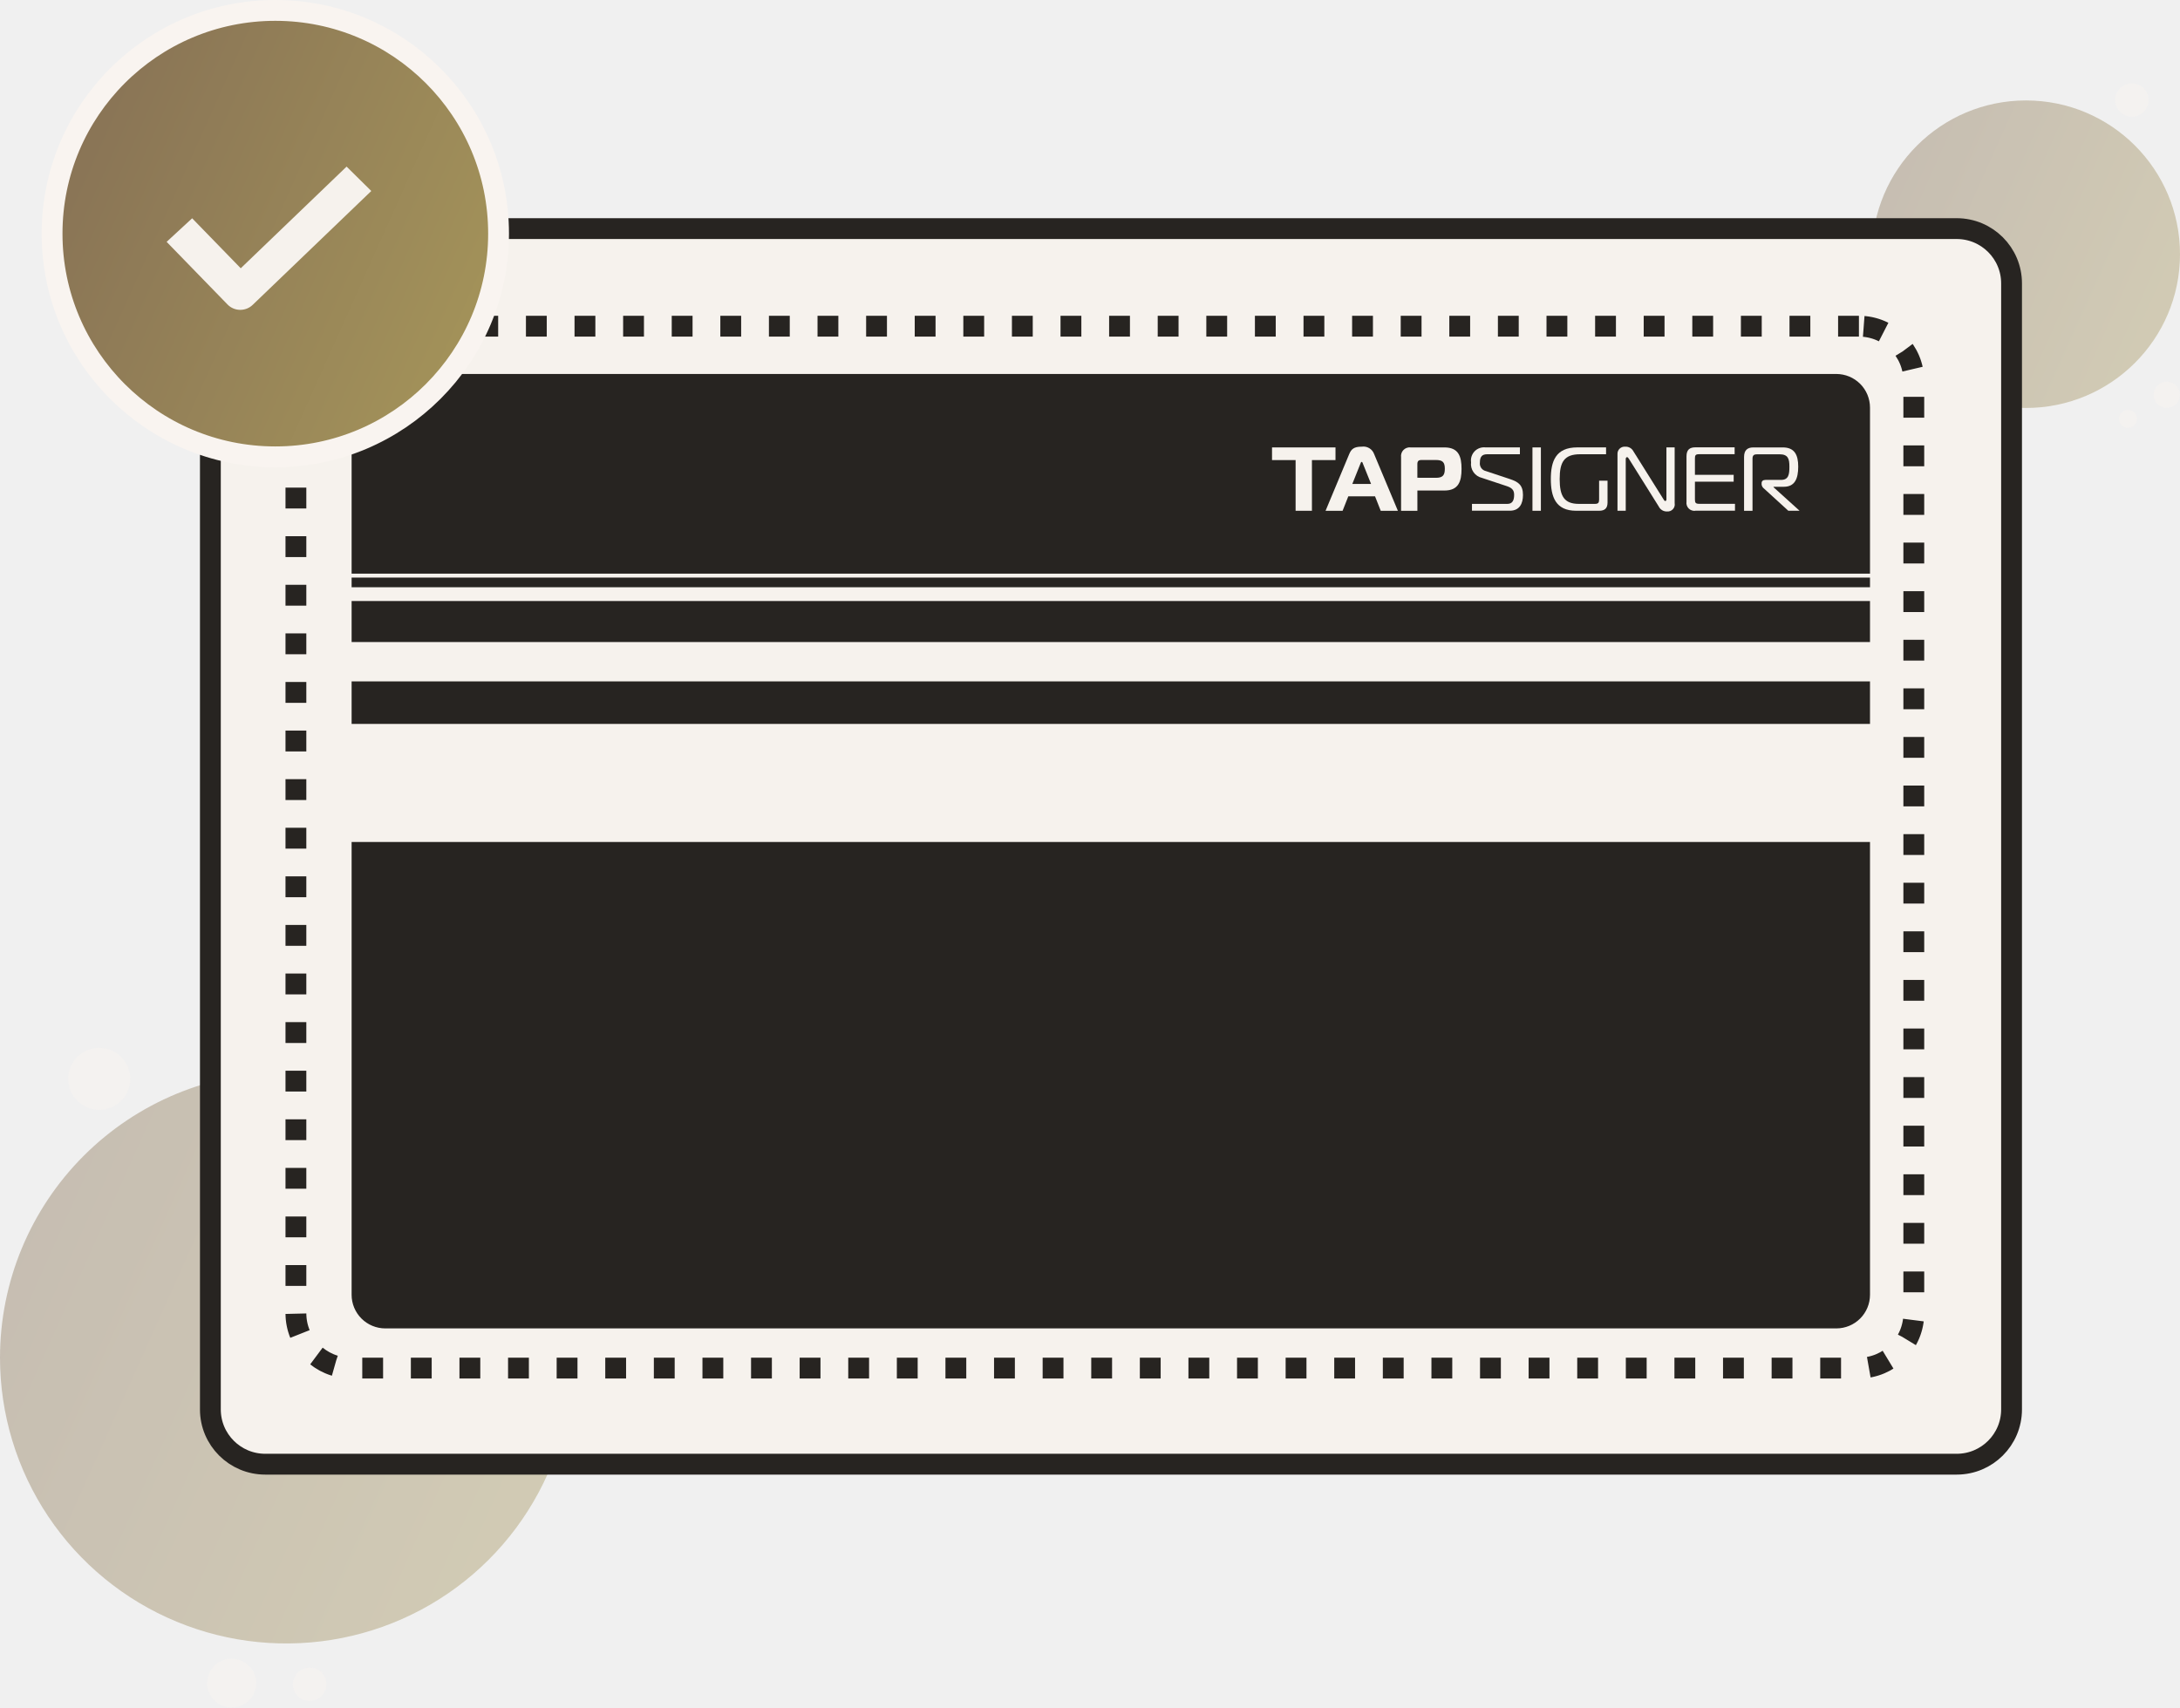
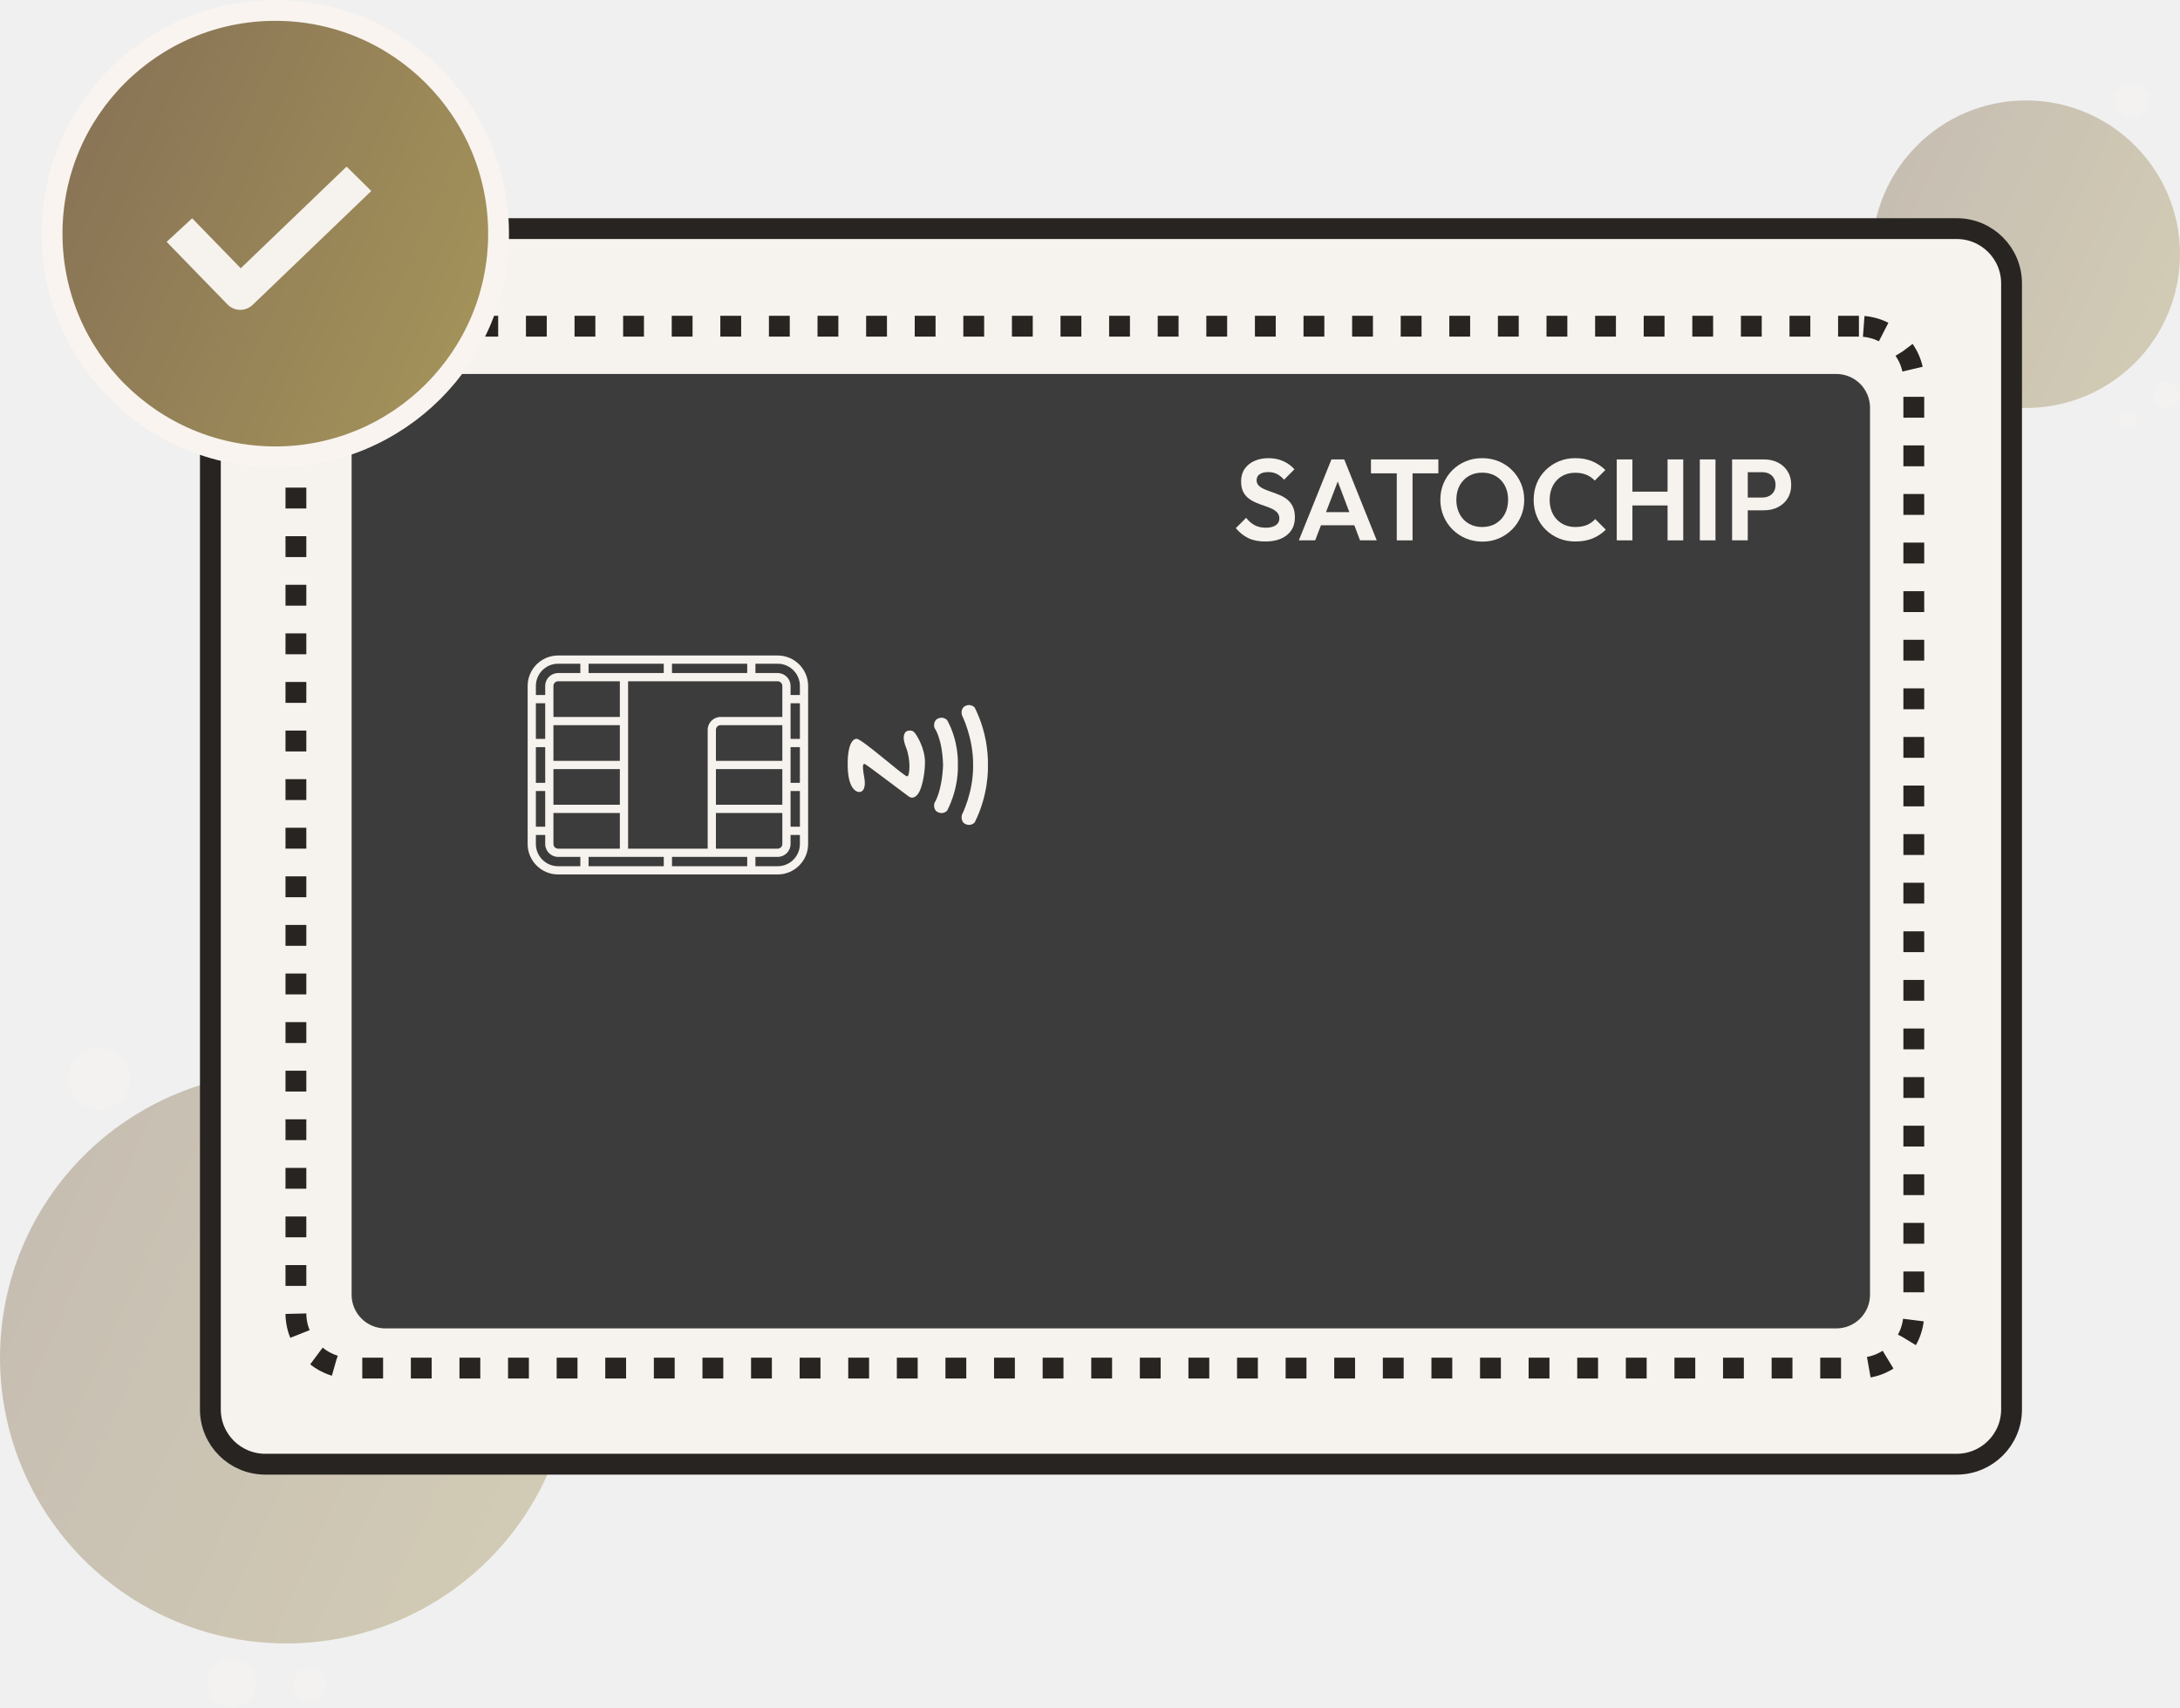
<svg xmlns="http://www.w3.org/2000/svg" width="157" height="123" viewBox="0 0 157 123" fill="none">
-   <path opacity="0.4" d="M20.613 77.213C24.691 77.213 28.676 78.42 32.066 80.682C35.456 82.943 38.098 86.158 39.658 89.918C41.218 93.679 41.626 97.818 40.831 101.81C40.035 105.803 38.072 109.47 35.19 112.348C32.307 115.227 28.634 117.187 24.635 117.981C20.636 118.775 16.492 118.368 12.725 116.81C8.958 115.252 5.739 112.614 3.474 109.229C1.209 105.845 0 101.865 0 97.795C0 92.336 2.172 87.101 6.038 83.241C9.903 79.381 15.146 77.213 20.613 77.213Z" fill="url(#paint0_linear_1709_13825)" />
-   <path opacity="0.4" d="M16.684 123C17.033 123 17.375 122.896 17.665 122.703C17.956 122.509 18.183 122.233 18.316 121.911C18.45 121.589 18.485 121.234 18.417 120.892C18.349 120.549 18.18 120.235 17.933 119.988C17.686 119.742 17.371 119.574 17.029 119.506C16.686 119.438 16.331 119.472 16.008 119.606C15.685 119.739 15.409 119.966 15.215 120.256C15.021 120.546 14.917 120.887 14.917 121.236C14.917 121.704 15.103 122.152 15.434 122.483C15.766 122.814 16.215 123 16.684 123Z" fill="#F9F4F0" />
-   <path opacity="0.4" d="M22.302 122.523C22.541 122.523 22.775 122.453 22.974 122.32C23.173 122.187 23.328 121.998 23.419 121.777C23.51 121.556 23.534 121.313 23.487 121.079C23.44 120.845 23.324 120.63 23.154 120.461C22.985 120.292 22.769 120.178 22.534 120.132C22.299 120.086 22.056 120.111 21.835 120.203C21.614 120.295 21.426 120.451 21.294 120.65C21.162 120.849 21.092 121.083 21.093 121.322C21.094 121.641 21.222 121.947 21.449 122.172C21.675 122.397 21.982 122.523 22.302 122.523Z" fill="#F9F4F0" />
-   <path opacity="0.4" d="M7.145 79.945C7.588 79.945 8.021 79.814 8.39 79.568C8.758 79.323 9.045 78.974 9.214 78.565C9.384 78.156 9.428 77.707 9.342 77.273C9.255 76.84 9.042 76.441 8.729 76.129C8.416 75.816 8.017 75.603 7.582 75.517C7.148 75.43 6.698 75.475 6.289 75.644C5.879 75.813 5.53 76.1 5.284 76.467C5.038 76.835 4.906 77.267 4.906 77.709C4.906 78.302 5.142 78.871 5.562 79.29C5.982 79.71 6.552 79.945 7.145 79.945Z" fill="#F9F4F0" />
-   <path opacity="0.4" d="M145.907 29.385C152.033 29.385 157 24.427 157 18.31C157 12.194 152.033 7.235 145.907 7.235C139.782 7.235 134.815 12.194 134.815 18.31C134.815 24.427 139.782 29.385 145.907 29.385Z" fill="url(#paint1_linear_1709_13825)" />
-   <path opacity="0.4" d="M156.049 27.486C156.237 27.486 156.421 27.542 156.577 27.646C156.733 27.75 156.855 27.899 156.927 28.072C156.999 28.245 157.018 28.436 156.981 28.62C156.944 28.804 156.854 28.974 156.721 29.106C156.588 29.239 156.419 29.329 156.234 29.366C156.05 29.402 155.859 29.384 155.685 29.312C155.512 29.24 155.363 29.119 155.259 28.962C155.154 28.806 155.099 28.623 155.099 28.435C155.099 28.184 155.199 27.942 155.377 27.764C155.555 27.586 155.797 27.486 156.049 27.486Z" fill="#F9F4F0" />
-   <path opacity="0.4" d="M153.885 30.329C153.854 30.454 153.787 30.566 153.692 30.653C153.596 30.739 153.477 30.795 153.35 30.814C153.223 30.833 153.093 30.814 152.976 30.759C152.86 30.705 152.762 30.617 152.696 30.506C152.63 30.396 152.598 30.269 152.604 30.14C152.61 30.012 152.654 29.888 152.731 29.785C152.807 29.682 152.913 29.603 153.034 29.56C153.155 29.517 153.286 29.51 153.411 29.541C153.579 29.583 153.723 29.689 153.812 29.837C153.901 29.985 153.927 30.162 153.885 30.329Z" fill="#F9F4F0" />
-   <path opacity="0.4" d="M153.534 8.414C153.295 8.414 153.061 8.343 152.862 8.211C152.664 8.078 152.509 7.89 152.417 7.669C152.326 7.448 152.302 7.206 152.348 6.972C152.395 6.737 152.51 6.522 152.679 6.354C152.848 6.185 153.064 6.07 153.298 6.023C153.533 5.977 153.776 6.001 153.997 6.092C154.218 6.183 154.406 6.338 154.539 6.536C154.672 6.735 154.743 6.968 154.743 7.207C154.743 7.527 154.616 7.834 154.389 8.061C154.162 8.287 153.855 8.414 153.534 8.414Z" fill="#F9F4F0" />
-   <path d="M140.917 15.77H19.104C16.536 15.77 14.454 17.848 14.454 20.412V101.518C14.454 104.082 16.536 106.161 19.104 106.161H140.917C143.485 106.161 145.567 104.082 145.567 101.518V20.412C145.567 17.848 143.485 15.77 140.917 15.77Z" fill="#F6F2ED" />
-   <path d="M140.917 16.466H19.104C16.921 16.466 15.151 18.233 15.151 20.412V101.518C15.151 103.698 16.921 105.464 19.104 105.464H140.917C143.1 105.464 144.869 103.698 144.869 101.518V20.412C144.869 18.233 143.1 16.466 140.917 16.466Z" stroke="#272421" stroke-width="1.5" />
-   <path d="M132.254 95.825H27.743C27.064 95.824 26.413 95.554 25.933 95.074C25.453 94.595 25.182 93.945 25.181 93.267V29.353C25.182 28.675 25.453 28.025 25.933 27.546C26.413 27.067 27.064 26.797 27.743 26.795H132.254C132.933 26.797 133.584 27.067 134.064 27.546C134.544 28.025 134.814 28.675 134.816 29.353V93.267C134.814 93.945 134.544 94.595 134.064 95.074C133.584 95.554 132.933 95.824 132.254 95.825Z" fill="#272421" stroke="#F6F2ED" stroke-width="0.283" stroke-miterlimit="10" />
-   <mask id="mask0_1709_13825" style="mask-type:luminance" maskUnits="userSpaceOnUse" x="25" y="26" width="110" height="70">
-     <path d="M132.254 95.825H27.743C27.064 95.824 26.413 95.554 25.933 95.074C25.453 94.595 25.182 93.945 25.181 93.267V29.353C25.182 28.675 25.453 28.025 25.933 27.546C26.413 27.067 27.064 26.797 27.743 26.795H132.254C132.933 26.797 133.584 27.067 134.064 27.546C134.544 28.025 134.814 28.675 134.816 29.353V93.267C134.814 93.945 134.544 94.595 134.064 95.074C133.584 95.554 132.933 95.824 132.254 95.825Z" fill="white" />
-   </mask>
-   <g mask="url(#mask0_1709_13825)">
-     <path d="M-1.514 41.461H143.67" stroke="#F6F2ED" stroke-width="0.283" stroke-miterlimit="10" />
+   <g clip-path="url(#clip0_6_132)">
+     <path opacity="0.4" d="M20.613 77.213C24.691 77.213 28.676 78.42 32.066 80.682C35.456 82.943 38.098 86.158 39.658 89.918C41.218 93.679 41.626 97.818 40.831 101.81C40.035 105.803 38.072 109.47 35.19 112.348C32.307 115.227 28.634 117.187 24.635 117.981C20.636 118.775 16.492 118.368 12.725 116.81C8.958 115.252 5.739 112.614 3.474 109.229C1.209 105.845 0 101.865 0 97.795C0 92.336 2.172 87.101 6.038 83.241C9.903 79.381 15.146 77.213 20.613 77.213Z" fill="url(#paint0_linear_6_132)" />
+     <path opacity="0.4" d="M16.684 123C17.033 123 17.375 122.896 17.665 122.703C17.956 122.509 18.183 122.233 18.316 121.911C18.45 121.589 18.485 121.234 18.417 120.892C18.349 120.549 18.18 120.235 17.933 119.988C17.686 119.742 17.371 119.574 17.029 119.506C16.686 119.438 16.331 119.472 16.008 119.606C15.685 119.739 15.409 119.966 15.215 120.256C15.021 120.546 14.917 120.887 14.917 121.236C14.917 121.704 15.103 122.152 15.434 122.483C15.766 122.814 16.215 123 16.684 123Z" fill="#F9F4F0" />
+     <path opacity="0.4" d="M22.302 122.523C22.541 122.523 22.775 122.453 22.974 122.32C23.173 122.187 23.328 121.998 23.419 121.777C23.51 121.556 23.534 121.313 23.487 121.079C23.44 120.845 23.324 120.63 23.154 120.461C22.985 120.292 22.769 120.178 22.534 120.132C22.299 120.086 22.056 120.111 21.835 120.203C21.614 120.295 21.426 120.451 21.294 120.65C21.162 120.849 21.092 121.083 21.093 121.322C21.094 121.641 21.222 121.947 21.449 122.172C21.675 122.397 21.982 122.523 22.302 122.523Z" fill="#F9F4F0" />
+     <path opacity="0.4" d="M7.145 79.945C7.588 79.945 8.021 79.814 8.39 79.568C8.758 79.323 9.045 78.974 9.214 78.565C9.384 78.156 9.428 77.707 9.342 77.273C9.255 76.84 9.042 76.441 8.729 76.129C8.416 75.816 8.017 75.603 7.582 75.517C7.148 75.43 6.698 75.475 6.289 75.644C5.879 75.813 5.53 76.1 5.284 76.467C5.038 76.835 4.906 77.267 4.906 77.709C4.906 78.302 5.142 78.871 5.562 79.29C5.982 79.71 6.552 79.945 7.145 79.945Z" fill="#F9F4F0" />
+     <path opacity="0.4" d="M145.907 29.385C152.033 29.385 157 24.427 157 18.31C157 12.194 152.033 7.235 145.907 7.235C139.782 7.235 134.815 12.194 134.815 18.31C134.815 24.427 139.782 29.385 145.907 29.385Z" fill="url(#paint1_linear_6_132)" />
+     <path opacity="0.4" d="M156.049 27.486C156.237 27.486 156.421 27.542 156.577 27.646C156.733 27.75 156.855 27.899 156.927 28.072C156.999 28.245 157.018 28.436 156.981 28.62C156.944 28.804 156.854 28.974 156.721 29.106C156.588 29.239 156.419 29.329 156.234 29.366C156.05 29.402 155.859 29.384 155.685 29.312C155.512 29.24 155.363 29.119 155.259 28.962C155.154 28.806 155.099 28.623 155.099 28.435C155.099 28.184 155.199 27.942 155.377 27.764C155.555 27.586 155.797 27.486 156.049 27.486Z" fill="#F9F4F0" />
+     <path opacity="0.4" d="M153.885 30.329C153.854 30.454 153.787 30.566 153.692 30.653C153.596 30.739 153.477 30.795 153.35 30.814C153.223 30.833 153.093 30.814 152.976 30.759C152.86 30.705 152.762 30.617 152.696 30.506C152.63 30.396 152.598 30.269 152.604 30.14C152.61 30.012 152.654 29.888 152.731 29.785C152.807 29.682 152.913 29.603 153.034 29.56C153.155 29.517 153.286 29.51 153.411 29.541C153.579 29.583 153.723 29.689 153.812 29.837C153.901 29.985 153.927 30.162 153.885 30.329Z" fill="#F9F4F0" />
+     <path opacity="0.4" d="M153.534 8.414C153.295 8.414 153.061 8.343 152.862 8.211C152.664 8.078 152.509 7.89 152.417 7.669C152.326 7.448 152.302 7.206 152.348 6.972C152.395 6.737 152.51 6.522 152.679 6.354C152.848 6.185 153.064 6.07 153.298 6.023C153.533 5.977 153.776 6.001 153.997 6.092C154.218 6.183 154.406 6.338 154.539 6.536C154.672 6.735 154.743 6.968 154.743 7.207C154.743 7.527 154.616 7.834 154.389 8.061C154.162 8.287 153.855 8.414 153.534 8.414Z" fill="#F9F4F0" />
+     <path d="M140.917 15.77H19.104C16.536 15.77 14.454 17.848 14.454 20.412V101.518C14.454 104.082 16.536 106.161 19.104 106.161H140.917C143.485 106.161 145.567 104.082 145.567 101.518V20.412C145.567 17.848 143.485 15.77 140.917 15.77Z" fill="#F6F2ED" />
+     <path d="M140.917 16.466H19.104C16.921 16.466 15.151 18.233 15.151 20.412V101.518C15.151 103.698 16.921 105.464 19.104 105.464H140.917C143.1 105.464 144.869 103.698 144.869 101.518V20.412C144.869 18.233 143.1 16.466 140.917 16.466Z" stroke="#272421" stroke-width="1.5" />
+     <path d="M132.254 95.825H27.743C27.064 95.824 26.413 95.554 25.933 95.074C25.453 94.595 25.182 93.945 25.181 93.267V29.353C25.182 28.675 25.453 28.025 25.933 27.546C26.413 27.067 27.064 26.797 27.743 26.795H132.254C132.933 26.797 133.584 27.067 134.064 27.546C134.544 28.025 134.814 28.675 134.816 29.353V93.267C134.814 93.945 134.544 94.595 134.064 95.074C133.584 95.554 132.933 95.824 132.254 95.825Z" fill="#3C3C3C" stroke="#F6F2ED" stroke-width="0.283" stroke-miterlimit="10" />
+     <path d="M133.877 23.495H25.263C23.08 23.495 21.311 25.262 21.311 27.441V94.594C21.311 96.774 23.08 98.54 25.263 98.54H133.877C136.06 98.54 137.829 96.774 137.829 94.594V27.441C137.829 25.262 136.06 23.495 133.877 23.495Z" stroke="#272421" stroke-width="1.5" stroke-dasharray="1.5 2" />
+     <path d="M19.828 0.75H19.828C10.948 0.75 3.75 7.948 3.75 16.828C3.75 25.707 10.948 32.906 19.828 32.906H19.828C28.708 32.906 35.906 25.707 35.906 16.828C35.906 7.948 28.708 0.75 19.828 0.75Z" fill="url(#paint2_linear_6_132)" />
+     <path d="M19.828 0.75H19.828C10.948 0.75 3.75 7.948 3.75 16.828C3.75 25.707 10.948 32.906 19.828 32.906H19.828C28.708 32.906 35.906 25.707 35.906 16.828C35.906 7.948 28.708 0.75 19.828 0.75Z" stroke="#F9F4F0" stroke-width="1.5" />
+     <path d="M24.961 12L17.338 19.323L13.838 15.723L12 17.42L16.387 21.933C16.503 22.052 16.642 22.148 16.796 22.214C16.95 22.28 17.116 22.315 17.284 22.318H17.305C17.638 22.318 17.957 22.19 18.193 21.963L26.74 13.757L24.961 12Z" fill="#F6F2ED" />
+     <path d="M92.713 35.986C92.55 35.853 92.371 35.745 92.174 35.663C91.978 35.58 91.781 35.505 91.585 35.438C91.389 35.372 91.209 35.303 91.046 35.231C90.882 35.159 90.751 35.073 90.651 34.974C90.551 34.874 90.501 34.744 90.501 34.584C90.501 34.396 90.576 34.252 90.726 34.153C90.875 34.053 91.08 34.003 91.34 34.003C91.567 34.003 91.77 34.048 91.95 34.136C92.13 34.225 92.305 34.363 92.477 34.551L93.224 33.805C93.019 33.567 92.756 33.373 92.435 33.224C92.114 33.075 91.754 33.001 91.356 33.001C90.979 33.001 90.642 33.067 90.343 33.2C90.045 33.332 89.809 33.523 89.638 33.772C89.467 34.021 89.381 34.323 89.381 34.676C89.381 34.974 89.431 35.222 89.53 35.418C89.63 35.614 89.761 35.775 89.924 35.899C90.087 36.023 90.267 36.127 90.463 36.21C90.66 36.293 90.856 36.367 91.052 36.43C91.249 36.493 91.429 36.564 91.592 36.641C91.755 36.719 91.887 36.813 91.987 36.923C92.087 37.034 92.136 37.178 92.136 37.355C92.136 37.559 92.049 37.719 91.875 37.836C91.701 37.952 91.467 38.01 91.174 38.01C90.847 38.01 90.571 37.948 90.344 37.823C90.117 37.698 89.918 37.523 89.747 37.296L89 38.042C89.271 38.363 89.574 38.603 89.909 38.763C90.243 38.924 90.646 39.004 91.116 39.004C91.78 39.004 92.303 38.849 92.684 38.54C93.066 38.23 93.257 37.805 93.257 37.263C93.257 36.959 93.207 36.703 93.108 36.496C93.008 36.288 92.877 36.118 92.713 35.986Z" fill="#F6F2ED" />
+     <path d="M95.888 33.091L93.54 38.921H94.718L95.135 37.834H97.536L97.947 38.921H99.15L96.81 33.091H95.888ZM95.496 36.89L96.343 34.681L97.178 36.89H95.496Z" fill="#F6F2ED" />
+     <path d="M98.734 34.095H100.593V38.922H101.73V34.095H103.589V33.091H98.734V34.095Z" fill="#F6F2ED" />
+     <path d="M108.897 33.866C108.623 33.593 108.303 33.38 107.938 33.228C107.573 33.077 107.174 33 106.743 33C106.317 33 105.921 33.076 105.556 33.228C105.191 33.38 104.872 33.593 104.598 33.866C104.324 34.14 104.112 34.459 103.959 34.821C103.807 35.182 103.731 35.574 103.731 35.994C103.731 36.414 103.808 36.808 103.963 37.176C104.118 37.544 104.332 37.864 104.606 38.138C104.88 38.412 105.201 38.626 105.569 38.781C105.937 38.935 106.334 39.013 106.76 39.013C107.186 39.013 107.58 38.935 107.943 38.781C108.305 38.626 108.623 38.412 108.897 38.138C109.171 37.864 109.385 37.545 109.54 37.18C109.695 36.816 109.772 36.423 109.772 36.003C109.772 35.583 109.695 35.19 109.54 34.825C109.384 34.46 109.17 34.14 108.897 33.866ZM108.374 37.022C108.216 37.315 107.999 37.545 107.722 37.711C107.445 37.876 107.119 37.959 106.743 37.959C106.472 37.959 106.221 37.913 105.992 37.819C105.762 37.725 105.566 37.592 105.403 37.42C105.239 37.249 105.112 37.041 105.021 36.799C104.93 36.555 104.884 36.287 104.884 35.994C104.884 35.607 104.963 35.267 105.121 34.974C105.278 34.681 105.497 34.453 105.776 34.29C106.055 34.127 106.378 34.045 106.743 34.045C107.025 34.045 107.279 34.092 107.507 34.186C107.733 34.28 107.93 34.414 108.096 34.588C108.262 34.762 108.389 34.968 108.478 35.206C108.566 35.443 108.61 35.706 108.61 35.994C108.61 36.386 108.531 36.729 108.374 37.022Z" fill="#F6F2ED" />
+     <path d="M114.29 37.81C114.055 37.91 113.775 37.959 113.448 37.959C113.177 37.959 112.929 37.913 112.705 37.819C112.48 37.725 112.286 37.59 112.119 37.416C111.953 37.242 111.826 37.036 111.738 36.799C111.649 36.561 111.605 36.295 111.605 36.002C111.605 35.715 111.649 35.45 111.738 35.211C111.826 34.97 111.953 34.763 112.119 34.589C112.285 34.415 112.48 34.282 112.705 34.191C112.929 34.099 113.176 34.054 113.448 34.054C113.758 34.054 114.029 34.103 114.261 34.203C114.494 34.303 114.689 34.441 114.85 34.618L115.614 33.854C115.343 33.589 115.03 33.38 114.676 33.228C114.322 33.077 113.912 33 113.448 33C113.016 33 112.619 33.078 112.257 33.232C111.894 33.387 111.576 33.6 111.303 33.871C111.029 34.142 110.818 34.46 110.672 34.825C110.525 35.19 110.451 35.582 110.451 36.003C110.451 36.423 110.525 36.816 110.672 37.18C110.818 37.545 111.029 37.865 111.303 38.138C111.576 38.412 111.896 38.624 112.261 38.777C112.626 38.928 113.021 39.004 113.447 39.004C113.923 39.004 114.341 38.93 114.7 38.781C115.06 38.631 115.375 38.421 115.646 38.15L114.883 37.387C114.723 37.569 114.525 37.711 114.29 37.81Z" fill="#F6F2ED" />
+     <path d="M120.095 35.414H117.564V33.091H116.435V38.922H117.564V36.408H120.095V38.922H121.224V33.091H120.095V35.414Z" fill="#F6F2ED" />
+     <path d="M123.547 33.091H122.418V38.921H123.547V33.091Z" fill="#F6F2ED" />
+     <path d="M128.742 33.95C128.571 33.676 128.337 33.465 128.041 33.315C127.746 33.166 127.412 33.091 127.041 33.091H125.871H125.572H124.742V38.921H125.871V36.757H127.041C127.412 36.757 127.745 36.682 128.041 36.532C128.337 36.383 128.571 36.172 128.742 35.898C128.914 35.624 129 35.3 129 34.924C128.999 34.548 128.914 34.223 128.742 33.95ZM127.746 35.417C127.663 35.553 127.55 35.657 127.406 35.728C127.262 35.8 127.102 35.836 126.925 35.836H125.871V34.012H126.925C127.102 34.012 127.262 34.048 127.406 34.12C127.55 34.192 127.663 34.297 127.746 34.435C127.829 34.574 127.871 34.736 127.871 34.924C127.871 35.118 127.829 35.282 127.746 35.417Z" fill="#F6F2ED" />
+     <g clip-path="url(#clip1_6_132)">
+       <path d="M56.006 47.214H40.194C38.984 47.214 38 48.198 38 49.408V60.792C38 62.002 38.984 62.986 40.194 62.986H56.006C57.216 62.986 58.2 62.002 58.2 60.792V49.408C58.2 48.198 57.216 47.214 56.006 47.214ZM56.342 54.803H51.559V52.57C51.559 52.385 51.71 52.234 51.895 52.234H56.342V54.803ZM51.559 55.397H56.342V57.966H51.559V55.397ZM56.935 53.815H57.607V56.385H56.935V53.815ZM56.935 53.222V50.653H57.607V53.222H56.935ZM56.342 51.641H51.895C51.383 51.641 50.966 52.058 50.966 52.57V61.128H45.234V49.072H56.006C56.191 49.072 56.342 49.222 56.342 49.408V51.641ZM44.641 54.803H39.858V52.234H44.641V54.803ZM39.265 56.385H38.593V53.815H39.265V56.385ZM39.858 55.397H44.641V57.966H39.858V55.397ZM48.397 48.479V47.807H53.812V48.479H48.397ZM47.803 48.479H42.388V47.807H47.803V48.479ZM44.641 49.072V51.641H39.858V49.408C39.858 49.222 40.009 49.072 40.194 49.072H44.641ZM39.265 53.222H38.593V50.653H39.265V53.222ZM38.593 56.978H39.265V59.547H38.593V56.978ZM39.858 58.559H44.641V61.128H40.194C40.009 61.128 39.858 60.978 39.858 60.792V58.559ZM47.803 61.721V62.393H42.388V61.721H47.803ZM48.397 61.721H53.812V62.393H48.397V61.721ZM51.559 61.128V58.559H56.342V60.792C56.342 60.978 56.191 61.128 56.006 61.128H51.559ZM56.935 56.978H57.607V59.547H56.935V56.978ZM57.607 49.408V50.06H56.935V49.408C56.935 48.895 56.518 48.479 56.006 48.479H54.405V47.807H56.006C56.889 47.807 57.607 48.525 57.607 49.408ZM40.194 47.807H41.795V48.479H40.194C39.682 48.479 39.265 48.895 39.265 49.408V50.06H38.593V49.408C38.593 48.525 39.311 47.807 40.194 47.807ZM38.593 60.792V60.14H39.265V60.792C39.265 61.305 39.682 61.721 40.194 61.721H41.795V62.393H40.194C39.311 62.393 38.593 61.675 38.593 60.792ZM56.006 62.393H54.405V61.721H56.006C56.518 61.721 56.935 61.305 56.935 60.792V60.14H57.607V60.792C57.607 61.675 56.889 62.393 56.006 62.393Z" fill="#F6F2ED" />
+     </g>
+     <path d="M65.307 52.666C65.307 52.666 65.642 52.514 65.855 52.757C66.067 53 66.615 53.943 66.615 54.886C66.615 55.828 66.372 56.832 66.128 57.166C65.885 57.501 65.642 57.501 65.459 57.379C65.277 57.258 62.449 55.099 62.297 55.038C62.145 54.977 62.084 55.129 62.236 55.95C62.388 56.771 62.145 57.014 61.932 57.045C61.719 57.075 61.08 56.893 61.05 55.19C61.02 53.487 61.476 53.213 61.689 53.213C62.089 53.213 65.126 55.955 65.338 55.92C65.52 55.889 65.611 54.734 65.246 53.821C64.851 52.834 65.307 52.666 65.307 52.666ZM70.196 50.963C71.217 52.991 71.155 54.909 71.147 55.112C71.155 55.288 71.217 57.209 70.196 59.237C70.196 59.237 69.93 59.541 69.534 59.359C69.139 59.176 69.276 58.69 69.276 58.69C69.276 58.69 70.103 57.092 70.082 55.129L70.082 55.099C70.103 53.136 69.276 51.51 69.276 51.51C69.276 51.51 69.139 51.024 69.534 50.841C69.93 50.659 70.196 50.963 70.196 50.963ZM68.215 51.875C69.048 53.396 68.991 54.909 68.983 55.112C68.991 55.288 69.048 56.741 68.216 58.384C68.216 58.384 67.95 58.688 67.554 58.506C67.159 58.323 67.296 57.837 67.296 57.837C67.296 57.837 67.831 57.075 67.918 55.129L67.918 55.099C67.862 53.152 67.295 52.422 67.295 52.422C67.295 52.422 67.158 51.936 67.553 51.754C67.948 51.571 68.215 51.875 68.215 51.875Z" fill="#F6F2ED" />
  </g>
-   <mask id="mask1_1709_13825" style="mask-type:luminance" maskUnits="userSpaceOnUse" x="25" y="26" width="110" height="70">
-     <path d="M132.254 95.825H27.743C27.064 95.824 26.413 95.554 25.933 95.074C25.453 94.595 25.182 93.945 25.181 93.267V29.353C25.182 28.675 25.453 28.025 25.933 27.546C26.413 27.067 27.064 26.797 27.743 26.795H132.254C132.933 26.797 133.584 27.067 134.064 27.546C134.544 28.025 134.814 28.675 134.816 29.353V93.267C134.814 93.945 134.544 94.595 134.064 95.074C133.584 95.554 132.933 95.824 132.254 95.825Z" fill="white" />
-   </mask>
-   <g mask="url(#mask1_1709_13825)">
-     <path d="M-1.514 42.795H143.67" stroke="#F6F2ED" stroke-width="0.992" stroke-miterlimit="10" />
-   </g>
-   <mask id="mask2_1709_13825" style="mask-type:luminance" maskUnits="userSpaceOnUse" x="25" y="26" width="110" height="70">
-     <path d="M132.254 95.825H27.743C27.064 95.824 26.413 95.554 25.933 95.074C25.453 94.595 25.182 93.945 25.181 93.267V29.353C25.182 28.675 25.453 28.025 25.933 27.546C26.413 27.067 27.064 26.797 27.743 26.795H132.254C132.933 26.797 133.584 27.067 134.064 27.546C134.544 28.025 134.814 28.675 134.816 29.353V93.267C134.814 93.945 134.544 94.595 134.064 95.074C133.584 95.554 132.933 95.824 132.254 95.825Z" fill="white" />
-   </mask>
-   <g mask="url(#mask2_1709_13825)">
-     <path d="M-1.514 47.663H143.67" stroke="#F6F2ED" stroke-width="2.835" />
-   </g>
-   <mask id="mask3_1709_13825" style="mask-type:luminance" maskUnits="userSpaceOnUse" x="25" y="26" width="110" height="70">
-     <path d="M132.254 95.825H27.743C27.064 95.824 26.413 95.554 25.933 95.074C25.453 94.595 25.182 93.945 25.181 93.267V29.353C25.182 28.675 25.453 28.025 25.933 27.546C26.413 27.067 27.064 26.797 27.743 26.795H132.254C132.933 26.797 133.584 27.067 134.064 27.546C134.544 28.025 134.814 28.675 134.816 29.353V93.267C134.814 93.945 134.544 94.595 134.064 95.074C133.584 95.554 132.933 95.824 132.254 95.825Z" fill="white" />
-   </mask>
-   <g mask="url(#mask3_1709_13825)">
-     <path d="M-1.514 56.395H143.67" stroke="#F6F2ED" stroke-width="8.504" stroke-miterlimit="10" />
-   </g>
-   <path d="M93.307 36.79V33.139H91.609V32.227H96.18V33.139H94.483V36.79H93.307Z" fill="#F6F2ED" />
-   <path d="M97.168 32.708C97.317 32.349 97.508 32.173 98.069 32.173C98.257 32.145 98.449 32.183 98.612 32.281C98.775 32.378 98.899 32.529 98.963 32.708L100.674 36.793H99.439L99.028 35.751H97.102L96.691 36.793H95.464L97.168 32.708ZM97.391 34.859H98.743L98.161 33.412C98.134 33.341 98.114 33.268 98.068 33.268C98.021 33.268 97.997 33.338 97.97 33.412L97.391 34.859Z" fill="#F6F2ED" />
-   <path d="M100.903 36.79V32.931C100.89 32.837 100.899 32.74 100.929 32.65C100.959 32.56 101.009 32.477 101.076 32.41C101.143 32.342 101.224 32.29 101.314 32.258C101.404 32.227 101.5 32.216 101.594 32.227H104.023C105.035 32.227 105.258 32.86 105.258 33.773C105.258 34.686 105.035 35.332 104.023 35.332H102.078V36.793H100.903V36.79ZM103.414 34.416C103.904 34.416 104.054 34.231 104.054 33.766C104.054 33.302 103.904 33.133 103.414 33.133H102.383C102.154 33.133 102.076 33.212 102.076 33.44V34.412L103.414 34.416Z" fill="#F6F2ED" />
-   <path d="M106.009 36.294H108.562C108.908 36.294 109.045 36.052 109.045 35.655C109.045 35.413 108.993 35.172 108.537 35.022L106.728 34.422C106.48 34.364 106.263 34.218 106.118 34.009C105.973 33.801 105.911 33.546 105.944 33.294C105.924 33.152 105.936 33.007 105.981 32.87C106.026 32.733 106.101 32.608 106.202 32.504C106.302 32.401 106.425 32.322 106.561 32.274C106.697 32.225 106.842 32.209 106.986 32.225H109.461V32.72H107.097C106.751 32.72 106.58 32.883 106.58 33.306C106.56 33.446 106.593 33.587 106.672 33.703C106.752 33.819 106.873 33.901 107.011 33.931L108.736 34.504C109.343 34.706 109.682 34.934 109.682 35.651C109.682 36.27 109.441 36.786 108.736 36.786H106.009V36.294Z" fill="#F6F2ED" />
-   <path d="M110.365 36.79V32.227H110.972V36.79H110.365Z" fill="#F6F2ED" />
-   <path d="M115.772 36.197C115.772 36.62 115.563 36.789 115.171 36.789H113.511C112.029 36.789 111.688 35.779 111.688 34.507C111.688 33.235 112.029 32.225 113.596 32.225H115.666V32.719H113.799C112.657 32.719 112.325 33.268 112.325 34.507C112.325 35.745 112.657 36.294 113.709 36.294H114.865C115.094 36.294 115.165 36.215 115.165 35.988V34.625H115.772V36.197Z" fill="#F6F2ED" />
-   <path d="M120.611 36.268C120.62 36.343 120.613 36.42 120.589 36.492C120.565 36.564 120.525 36.63 120.472 36.685C120.42 36.74 120.355 36.782 120.284 36.809C120.213 36.836 120.137 36.847 120.061 36.841C119.937 36.846 119.814 36.815 119.707 36.751C119.6 36.688 119.515 36.594 119.46 36.482L117.306 33.041C117.259 32.962 117.221 32.929 117.176 32.929C117.149 32.929 117.083 32.956 117.083 33.059V36.789H116.489V32.715C116.485 32.641 116.496 32.567 116.522 32.498C116.549 32.429 116.59 32.367 116.643 32.316C116.696 32.264 116.76 32.225 116.83 32.201C116.899 32.176 116.974 32.167 117.047 32.174C117.167 32.167 117.286 32.195 117.39 32.254C117.494 32.312 117.579 32.4 117.635 32.506L119.809 35.974C119.842 36.026 119.869 36.086 119.934 36.086C119.999 36.086 120.013 36.015 120.013 35.974V32.223H120.606V36.268H120.611Z" fill="#F6F2ED" />
-   <path d="M122.098 36.79C122.011 36.802 121.921 36.793 121.838 36.764C121.754 36.736 121.678 36.688 121.616 36.625C121.554 36.562 121.507 36.485 121.48 36.401C121.453 36.317 121.445 36.227 121.459 36.14V32.871C121.459 32.381 121.7 32.221 122.098 32.221H124.925V32.716H122.365C122.11 32.716 122.066 32.794 122.066 33.022V34.201H124.856V34.696H122.066V35.975C122.066 36.204 122.111 36.288 122.365 36.288H124.951V36.783H122.098V36.79Z" fill="#F6F2ED" />
-   <path d="M125.605 32.916C125.605 32.427 125.847 32.227 126.278 32.227H128.394C129.238 32.227 129.505 32.761 129.505 33.609C129.505 34.484 129.257 35.062 128.466 35.062H127.728V35.095L129.603 36.79H128.792L127.038 35.188C126.992 35.153 126.953 35.11 126.924 35.061C126.895 35.011 126.876 34.956 126.868 34.9V34.796C126.868 34.659 126.966 34.567 127.147 34.567H128.263C128.821 34.567 128.87 34.163 128.87 33.608C128.87 33.054 128.777 32.722 128.166 32.722H126.539C126.33 32.722 126.213 32.787 126.213 33.035V36.792H125.605V32.916Z" fill="#F6F2ED" />
-   <path d="M133.877 23.495H25.263C23.08 23.495 21.311 25.262 21.311 27.441V94.594C21.311 96.774 23.08 98.54 25.263 98.54H133.877C136.06 98.54 137.829 96.774 137.829 94.594V27.441C137.829 25.262 136.06 23.495 133.877 23.495Z" stroke="#272421" stroke-width="1.5" stroke-dasharray="1.5 2" />
-   <rect x="3.75" y="0.75" width="32.156" height="32.156" rx="16.078" fill="url(#paint2_linear_1709_13825)" />
-   <rect x="3.75" y="0.75" width="32.156" height="32.156" rx="16.078" stroke="#F9F4F0" stroke-width="1.5" />
-   <path d="M24.961 12L17.338 19.323L13.838 15.723L12 17.42L16.387 21.933C16.503 22.052 16.642 22.148 16.796 22.214C16.95 22.28 17.116 22.315 17.284 22.318H17.305C17.638 22.318 17.957 22.19 18.193 21.963L26.74 13.757L24.961 12Z" fill="#F6F2ED" />
  <defs>
-     <linearGradient id="paint0_linear_1709_13825" x1="-0.629" y1="79.157" x2="64.564" y2="108.453" gradientUnits="userSpaceOnUse">
+     <linearGradient id="paint0_linear_6_132" x1="-0.629" y1="79.157" x2="64.564" y2="108.453" gradientUnits="userSpaceOnUse">
      <stop stop-color="#846E55" />
      <stop offset="1" stop-color="#B3A55C" />
    </linearGradient>
-     <linearGradient id="paint1_linear_1709_13825" x1="134.477" y1="8.281" x2="169.557" y2="24.045" gradientUnits="userSpaceOnUse">
+     <linearGradient id="paint1_linear_6_132" x1="134.477" y1="8.281" x2="169.557" y2="24.045" gradientUnits="userSpaceOnUse">
      <stop stop-color="#846E55" />
      <stop offset="1" stop-color="#B3A55C" />
    </linearGradient>
-     <linearGradient id="paint2_linear_1709_13825" x1="2.486" y1="1.589" x2="55.735" y2="25.481" gradientUnits="userSpaceOnUse">
+     <linearGradient id="paint2_linear_6_132" x1="2.486" y1="1.589" x2="55.735" y2="25.481" gradientUnits="userSpaceOnUse">
      <stop stop-color="#846E55" />
      <stop offset="1" stop-color="#B3A55C" />
    </linearGradient>
+     <clipPath id="clip0_6_132">
+       <rect width="157" height="123" fill="white" />
+     </clipPath>
+     <clipPath id="clip1_6_132">
+       <rect width="20.2" height="20.2" fill="white" transform="translate(38 45)" />
+     </clipPath>
  </defs>
</svg>
